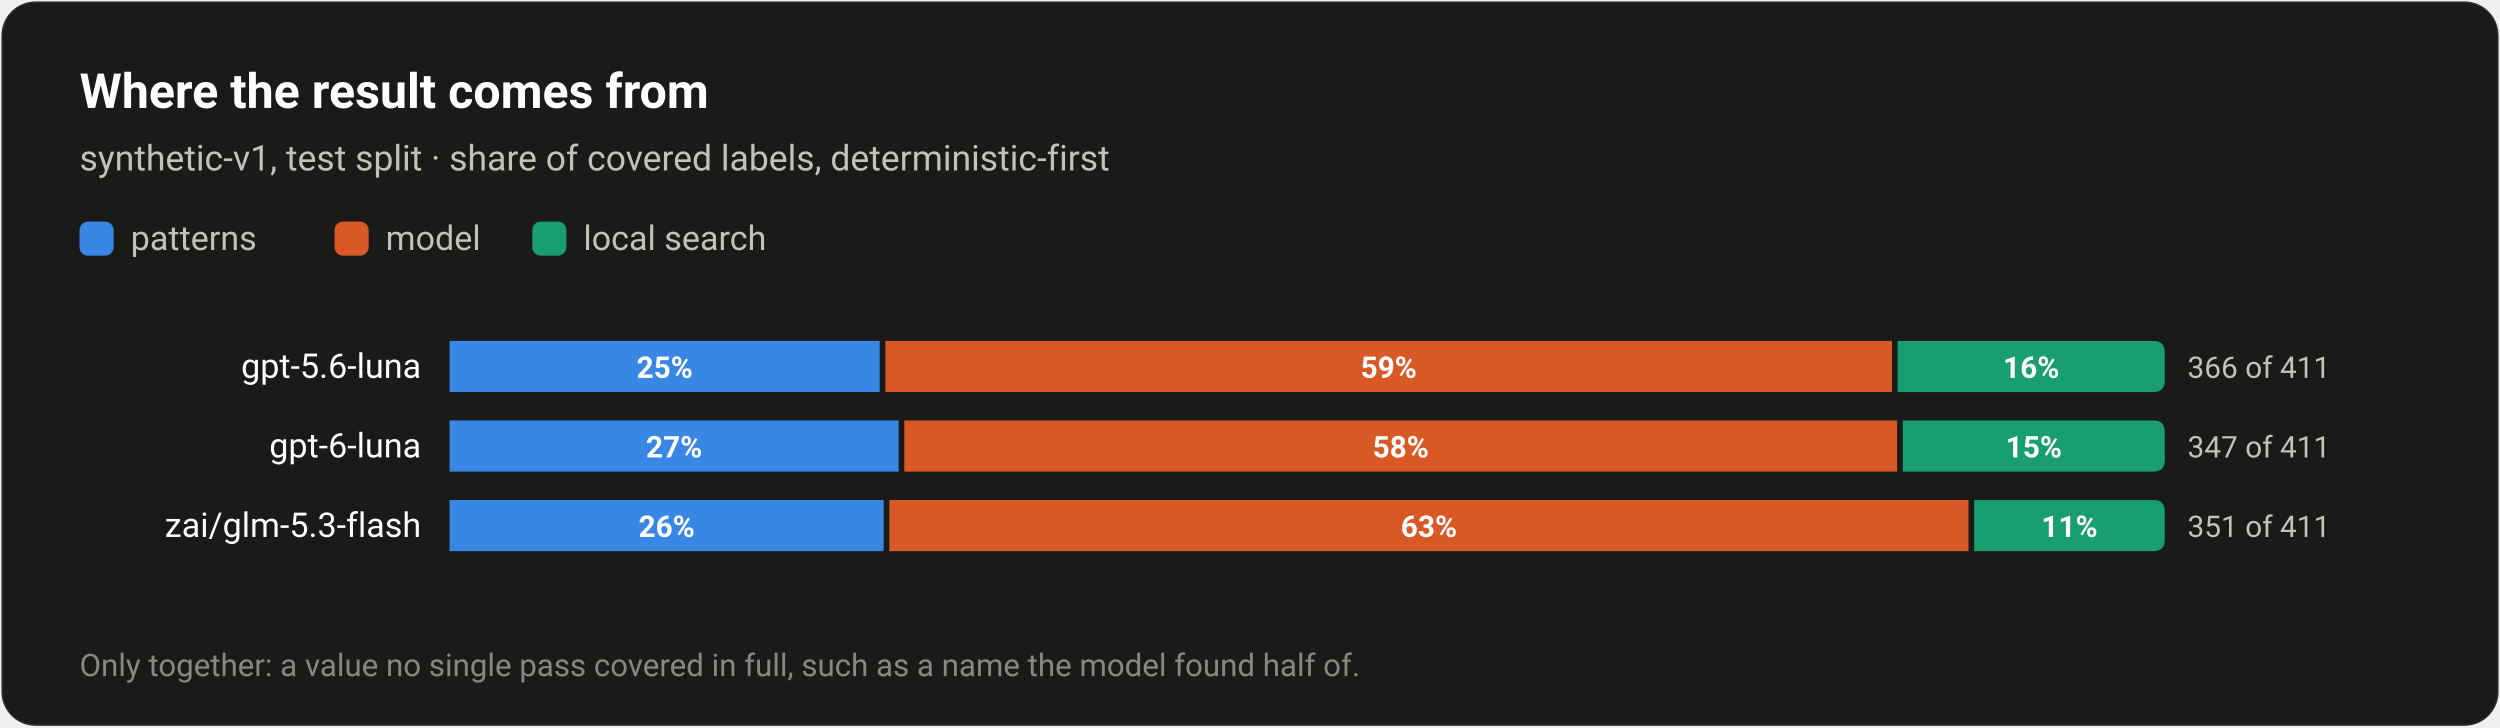
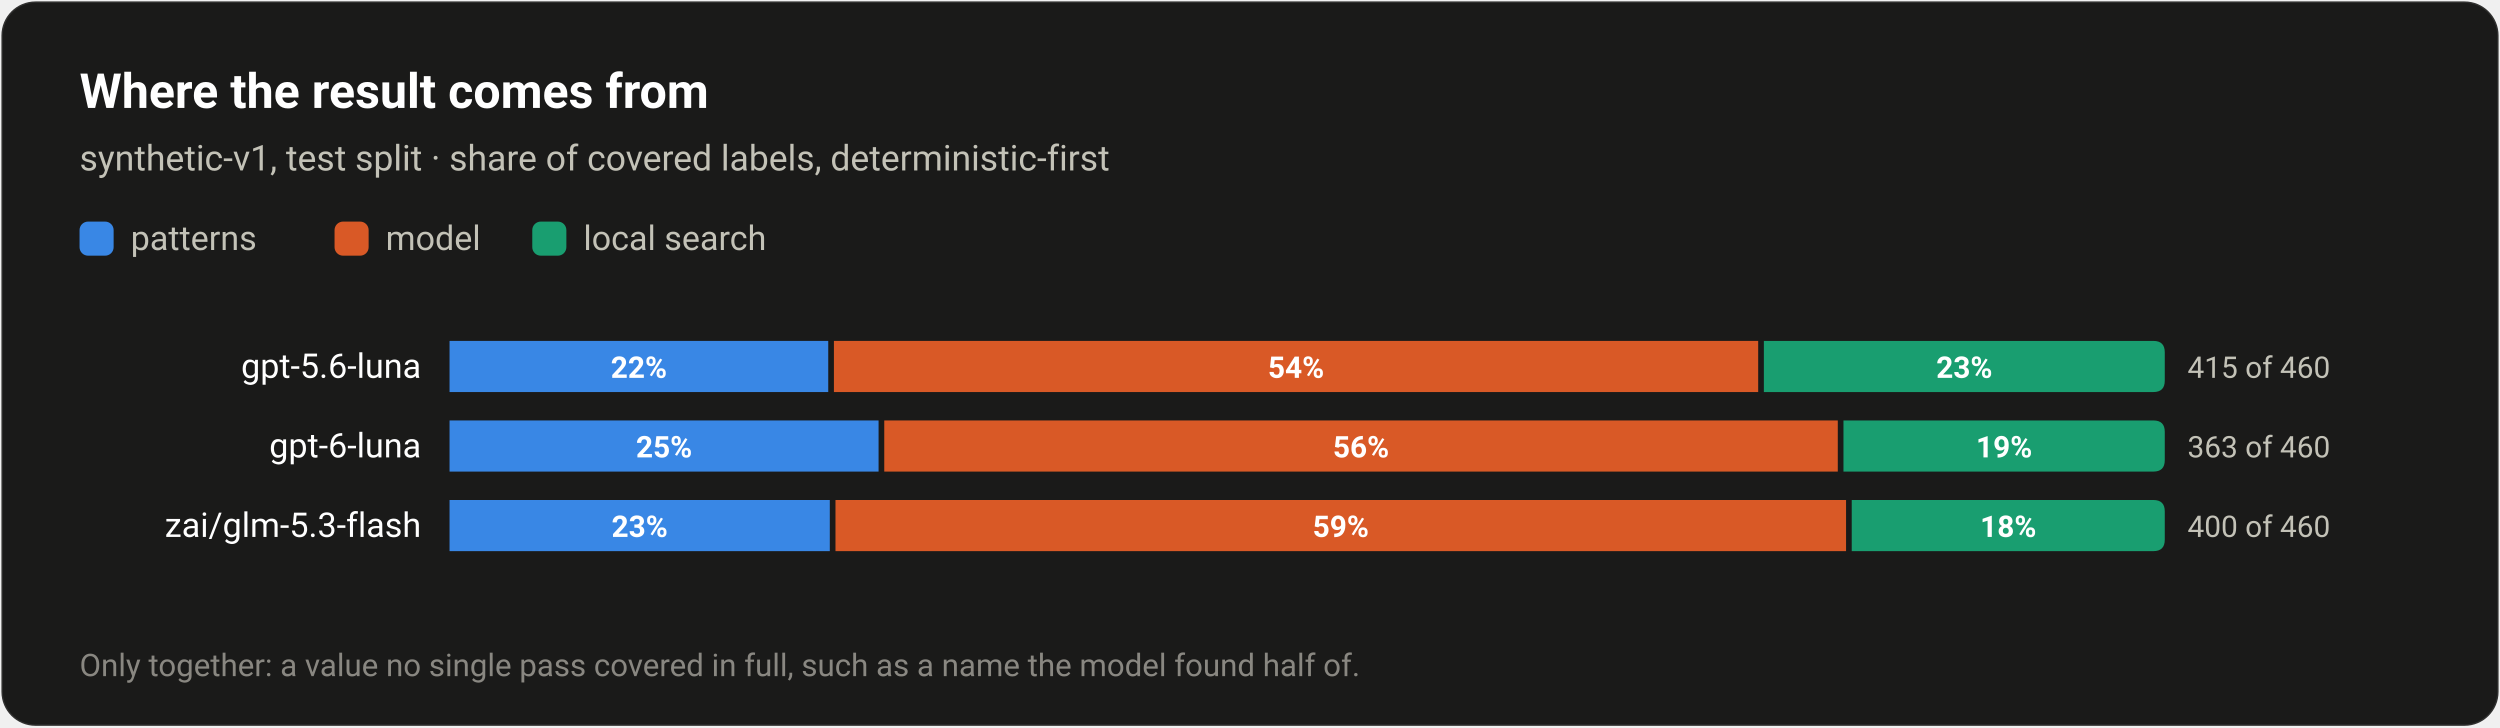
<svg xmlns="http://www.w3.org/2000/svg" width="880" height="256" viewBox="0 0 880 256" role="img" aria-labelledby="t d" font-family="system-ui, -apple-system, &quot;Segoe UI&quot;, Roboto, sans-serif">
  <rect x="0.5" y="0.5" width="879" height="255" rx="12" fill="#1a1a19" stroke="rgba(255,255,255,0.10)" />
  <text x="28" y="38" font-size="17" font-weight="600" fill="#ffffff">Where the result comes from</text>
  <text x="28" y="60" font-size="12.5" fill="#c3c2b7">synthetic-v1, test split · share of covered labels, deterministic-first</text>
  <rect x="28" y="78" width="12" height="12" rx="3" fill="#3987e5" />
  <text x="46" y="88" font-size="12" fill="#c3c2b7">patterns</text>
  <rect x="117.76" y="78" width="12" height="12" rx="3" fill="#d95926" />
  <text x="135.76" y="88" font-size="12" fill="#c3c2b7">model</text>
  <rect x="187.36" y="78" width="12" height="12" rx="3" fill="#199e70" />
  <text x="205.36" y="88" font-size="12" fill="#c3c2b7">local search</text>
  <text x="148.24" y="133" font-size="12" fill="#ffffff" text-anchor="end">gpt-5.6-luna</text>
  <g>
-     <path d="M158.24 120H309.65V138H158.24Z" fill="#3987e5" />
+     <path d="M158.24 120H291.54V138H158.24Z" fill="#3987e5" />
  </g>
-   <text x="233.95" y="133" font-size="10.5" font-weight="600" fill="#ffffff" text-anchor="middle">25%</text>
+   <text x="224.89" y="133" font-size="10.5" font-weight="600" fill="#ffffff" text-anchor="middle">22%</text>
  <g>
-     <path d="M311.65 120H665.97V138H311.65Z" fill="#d95926" />
+     <path d="M293.54 120H618.88V138H293.54Z" fill="#d95926" />
  </g>
-   <text x="488.81" y="133" font-size="10.5" font-weight="600" fill="#ffffff" text-anchor="middle">59%</text>
+   <text x="456.21" y="133" font-size="10.5" font-weight="600" fill="#ffffff" text-anchor="middle">54%</text>
  <g>
-     <path d="M667.97 120H758Q762 120 762 124V134Q762 138 758 138H667.97Z" fill="#199e70" />
+     <path d="M620.88 120H758Q762 120 762 124V134Q762 138 758 138H620.88Z" fill="#199e70" />
  </g>
-   <text x="714.99" y="133" font-size="10.5" font-weight="600" fill="#ffffff" text-anchor="middle">16%</text>
-   <text x="770" y="133" font-size="10.5" fill="#c3c2b7">366 of 411</text>
+   <text x="691.44" y="133" font-size="10.5" font-weight="600" fill="#ffffff" text-anchor="middle">23%</text>
+   <text x="770" y="133" font-size="10.5" fill="#c3c2b7">415 of 460</text>
  <text x="148.24" y="161" font-size="12" fill="#ffffff" text-anchor="end">gpt-6-luna</text>
  <g>
-     <path d="M158.24 148H316.31V166H158.24Z" fill="#3987e5" />
+     <path d="M158.24 148H309.26V166H158.24Z" fill="#3987e5" />
  </g>
-   <text x="237.28" y="161" font-size="10.5" font-weight="600" fill="#ffffff" text-anchor="middle">27%</text>
+   <text x="233.75" y="161" font-size="10.5" font-weight="600" fill="#ffffff" text-anchor="middle">25%</text>
  <g>
-     <path d="M318.31 148H667.78V166H318.31Z" fill="#d95926" />
+     <path d="M311.26 148H646.9V166H311.26Z" fill="#d95926" />
  </g>
-   <text x="493.05" y="161" font-size="10.5" font-weight="600" fill="#ffffff" text-anchor="middle">58%</text>
+   <text x="479.08" y="161" font-size="10.5" font-weight="600" fill="#ffffff" text-anchor="middle">56%</text>
  <g>
-     <path d="M669.78 148H758Q762 148 762 152V162Q762 166 758 166H669.78Z" fill="#199e70" />
+     <path d="M648.9 148H758Q762 148 762 152V162Q762 166 758 166H648.9Z" fill="#199e70" />
  </g>
-   <text x="715.89" y="161" font-size="10.5" font-weight="600" fill="#ffffff" text-anchor="middle">15%</text>
-   <text x="770" y="161" font-size="10.5" fill="#c3c2b7">347 of 411</text>
+   <text x="705.45" y="161" font-size="10.5" font-weight="600" fill="#ffffff" text-anchor="middle">19%</text>
+   <text x="770" y="161" font-size="10.5" fill="#c3c2b7">363 of 460</text>
  <text x="148.24" y="189" font-size="12" fill="#ffffff" text-anchor="end">zai/glm-5.3-flash</text>
  <g>
-     <path d="M158.24 176H311.05V194H158.24Z" fill="#3987e5" />
+     <path d="M158.24 176H292.09V194H158.24Z" fill="#3987e5" />
  </g>
-   <text x="234.65" y="189" font-size="10.5" font-weight="600" fill="#ffffff" text-anchor="middle">26%</text>
+   <text x="225.16" y="189" font-size="10.5" font-weight="600" fill="#ffffff" text-anchor="middle">23%</text>
  <g>
-     <path d="M313.05 176H692.92V194H313.05Z" fill="#d95926" />
+     <path d="M294.09 176H649.81V194H294.09Z" fill="#d95926" />
  </g>
-   <text x="502.98" y="189" font-size="10.5" font-weight="600" fill="#ffffff" text-anchor="middle">63%</text>
+   <text x="471.95" y="189" font-size="10.5" font-weight="600" fill="#ffffff" text-anchor="middle">59%</text>
  <g>
-     <path d="M694.92 176H758Q762 176 762 180V190Q762 194 758 194H694.92Z" fill="#199e70" />
+     <path d="M651.81 176H758Q762 176 762 180V190Q762 194 758 194H651.81Z" fill="#199e70" />
  </g>
-   <text x="728.46" y="189" font-size="10.5" font-weight="600" fill="#ffffff" text-anchor="middle">11%</text>
-   <text x="770" y="189" font-size="10.5" fill="#c3c2b7">351 of 411</text>
+   <text x="706.91" y="189" font-size="10.5" font-weight="600" fill="#ffffff" text-anchor="middle">18%</text>
+   <text x="770" y="189" font-size="10.5" fill="#c3c2b7">400 of 460</text>
  <text x="28" y="238" font-size="11" fill="#898781">Only together: a value no single pass covered in full, such as a name the model found half of.</text>
</svg>
